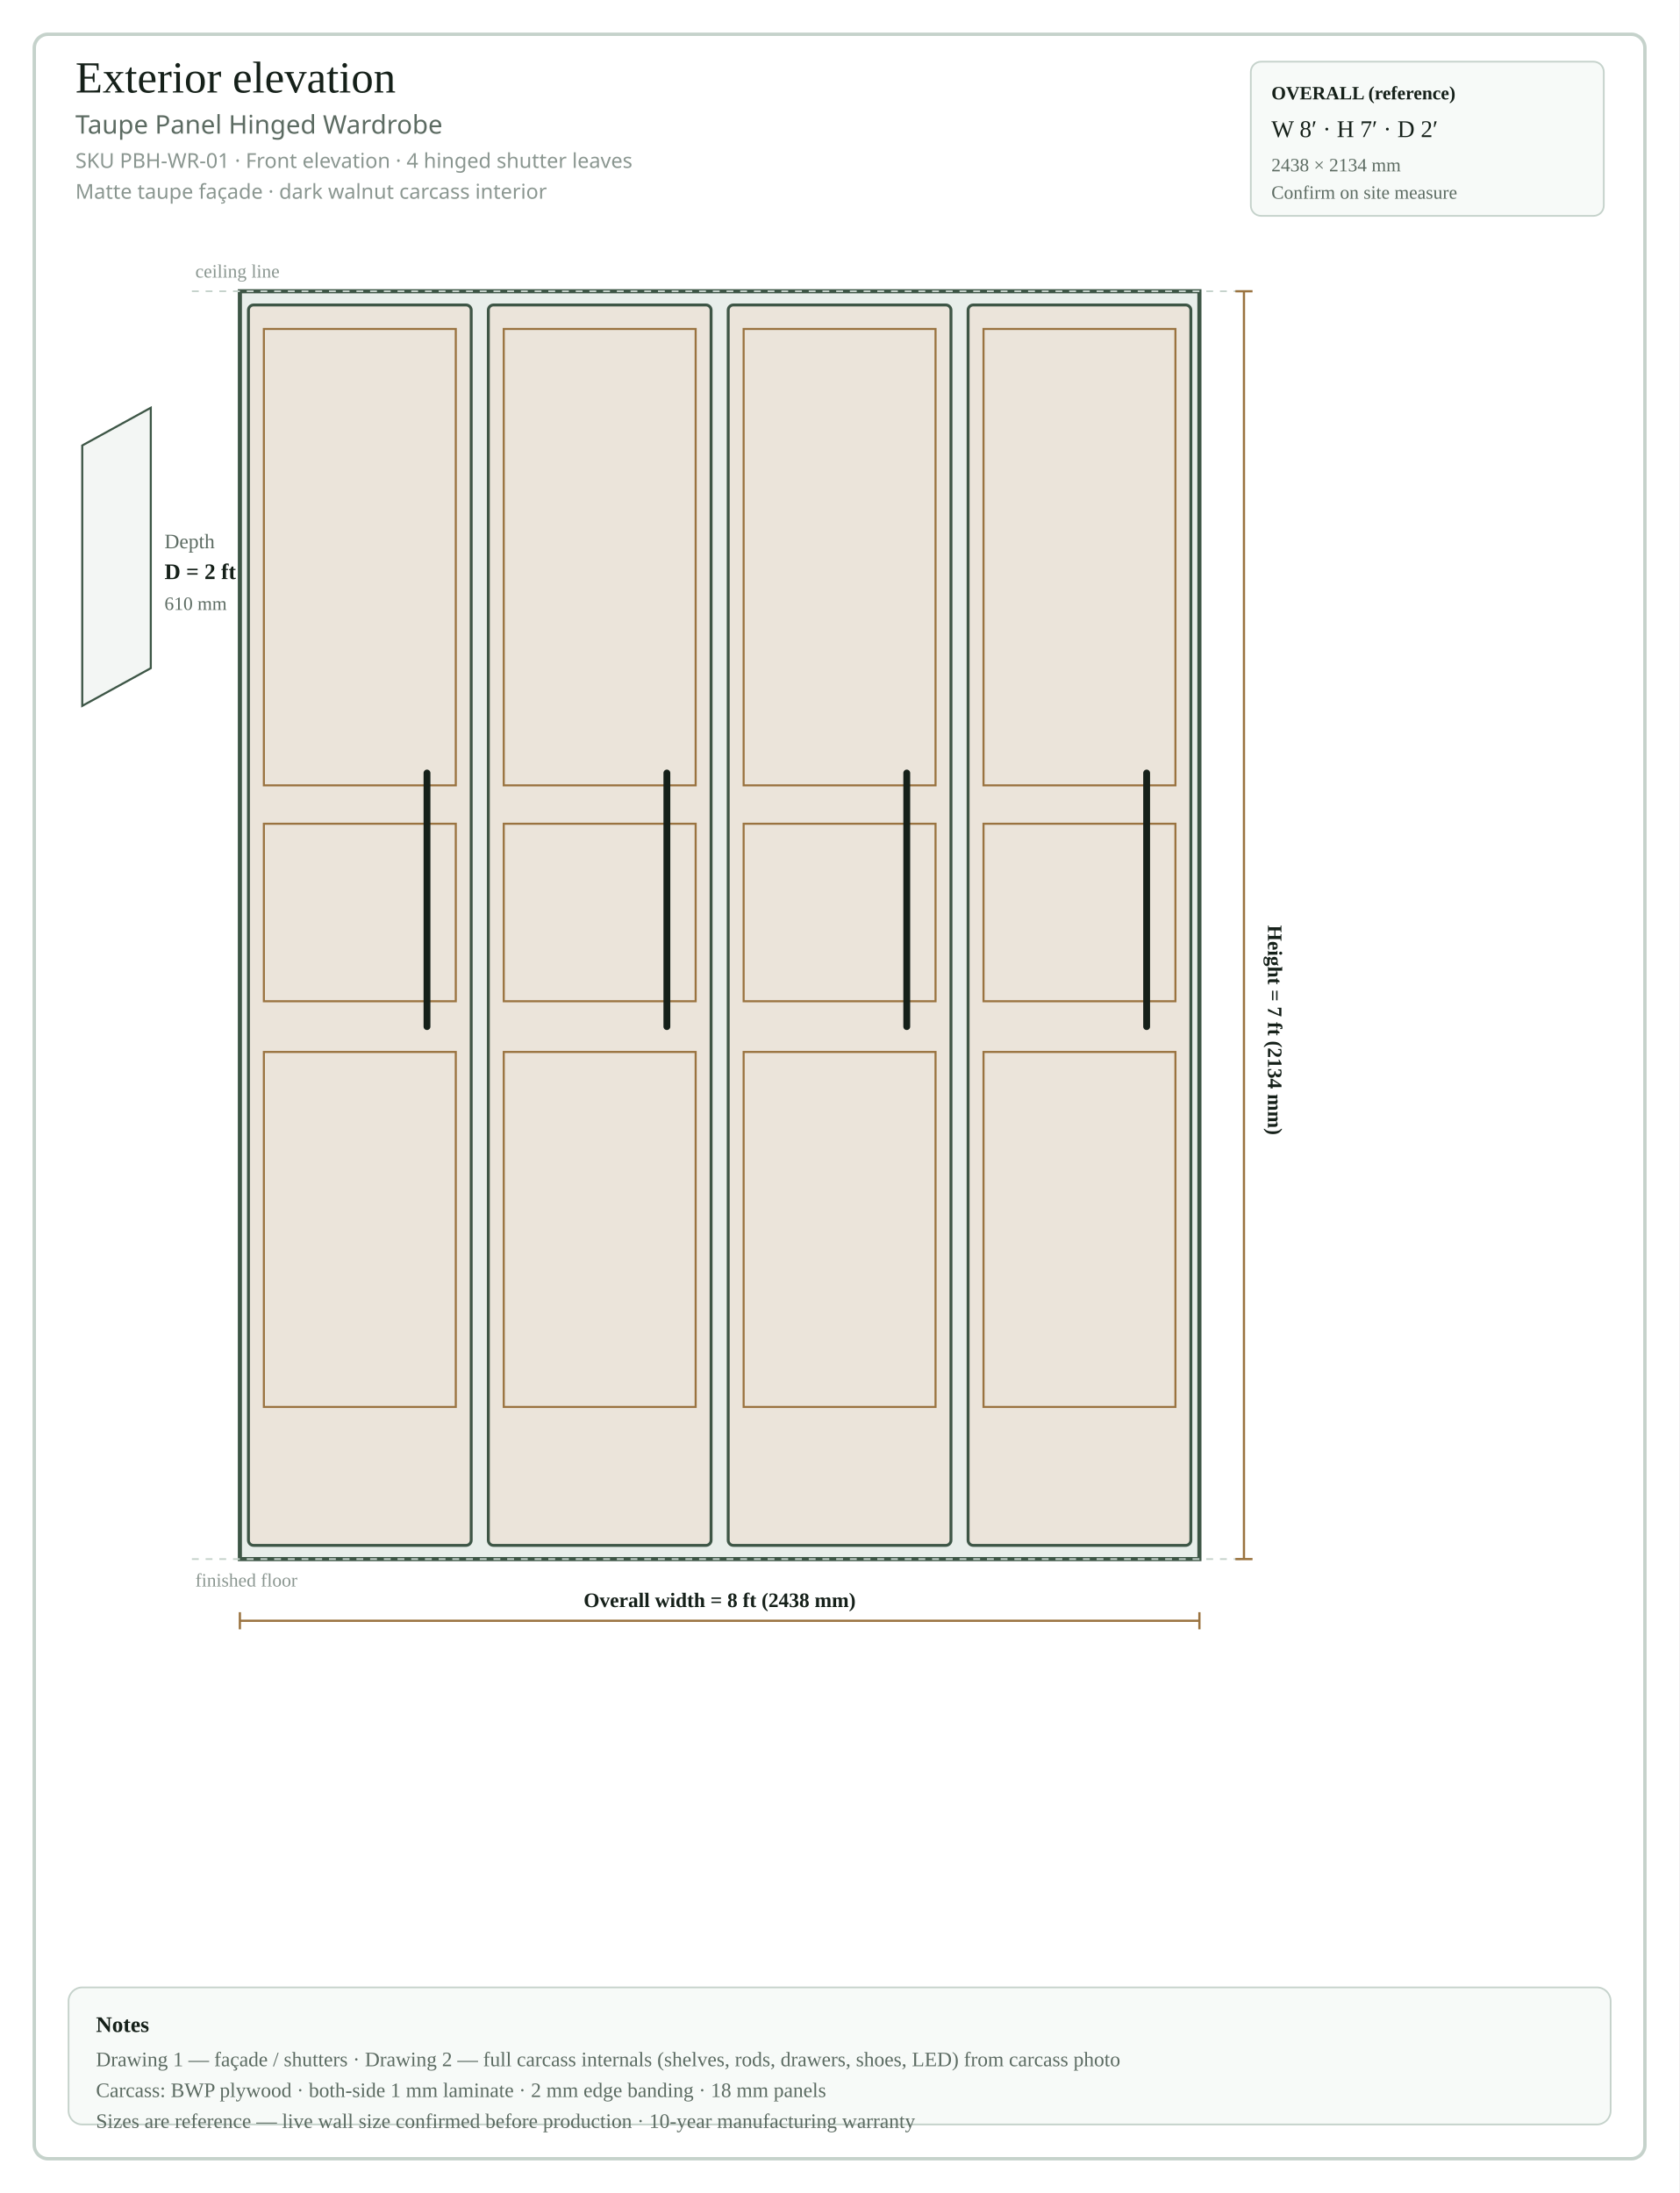
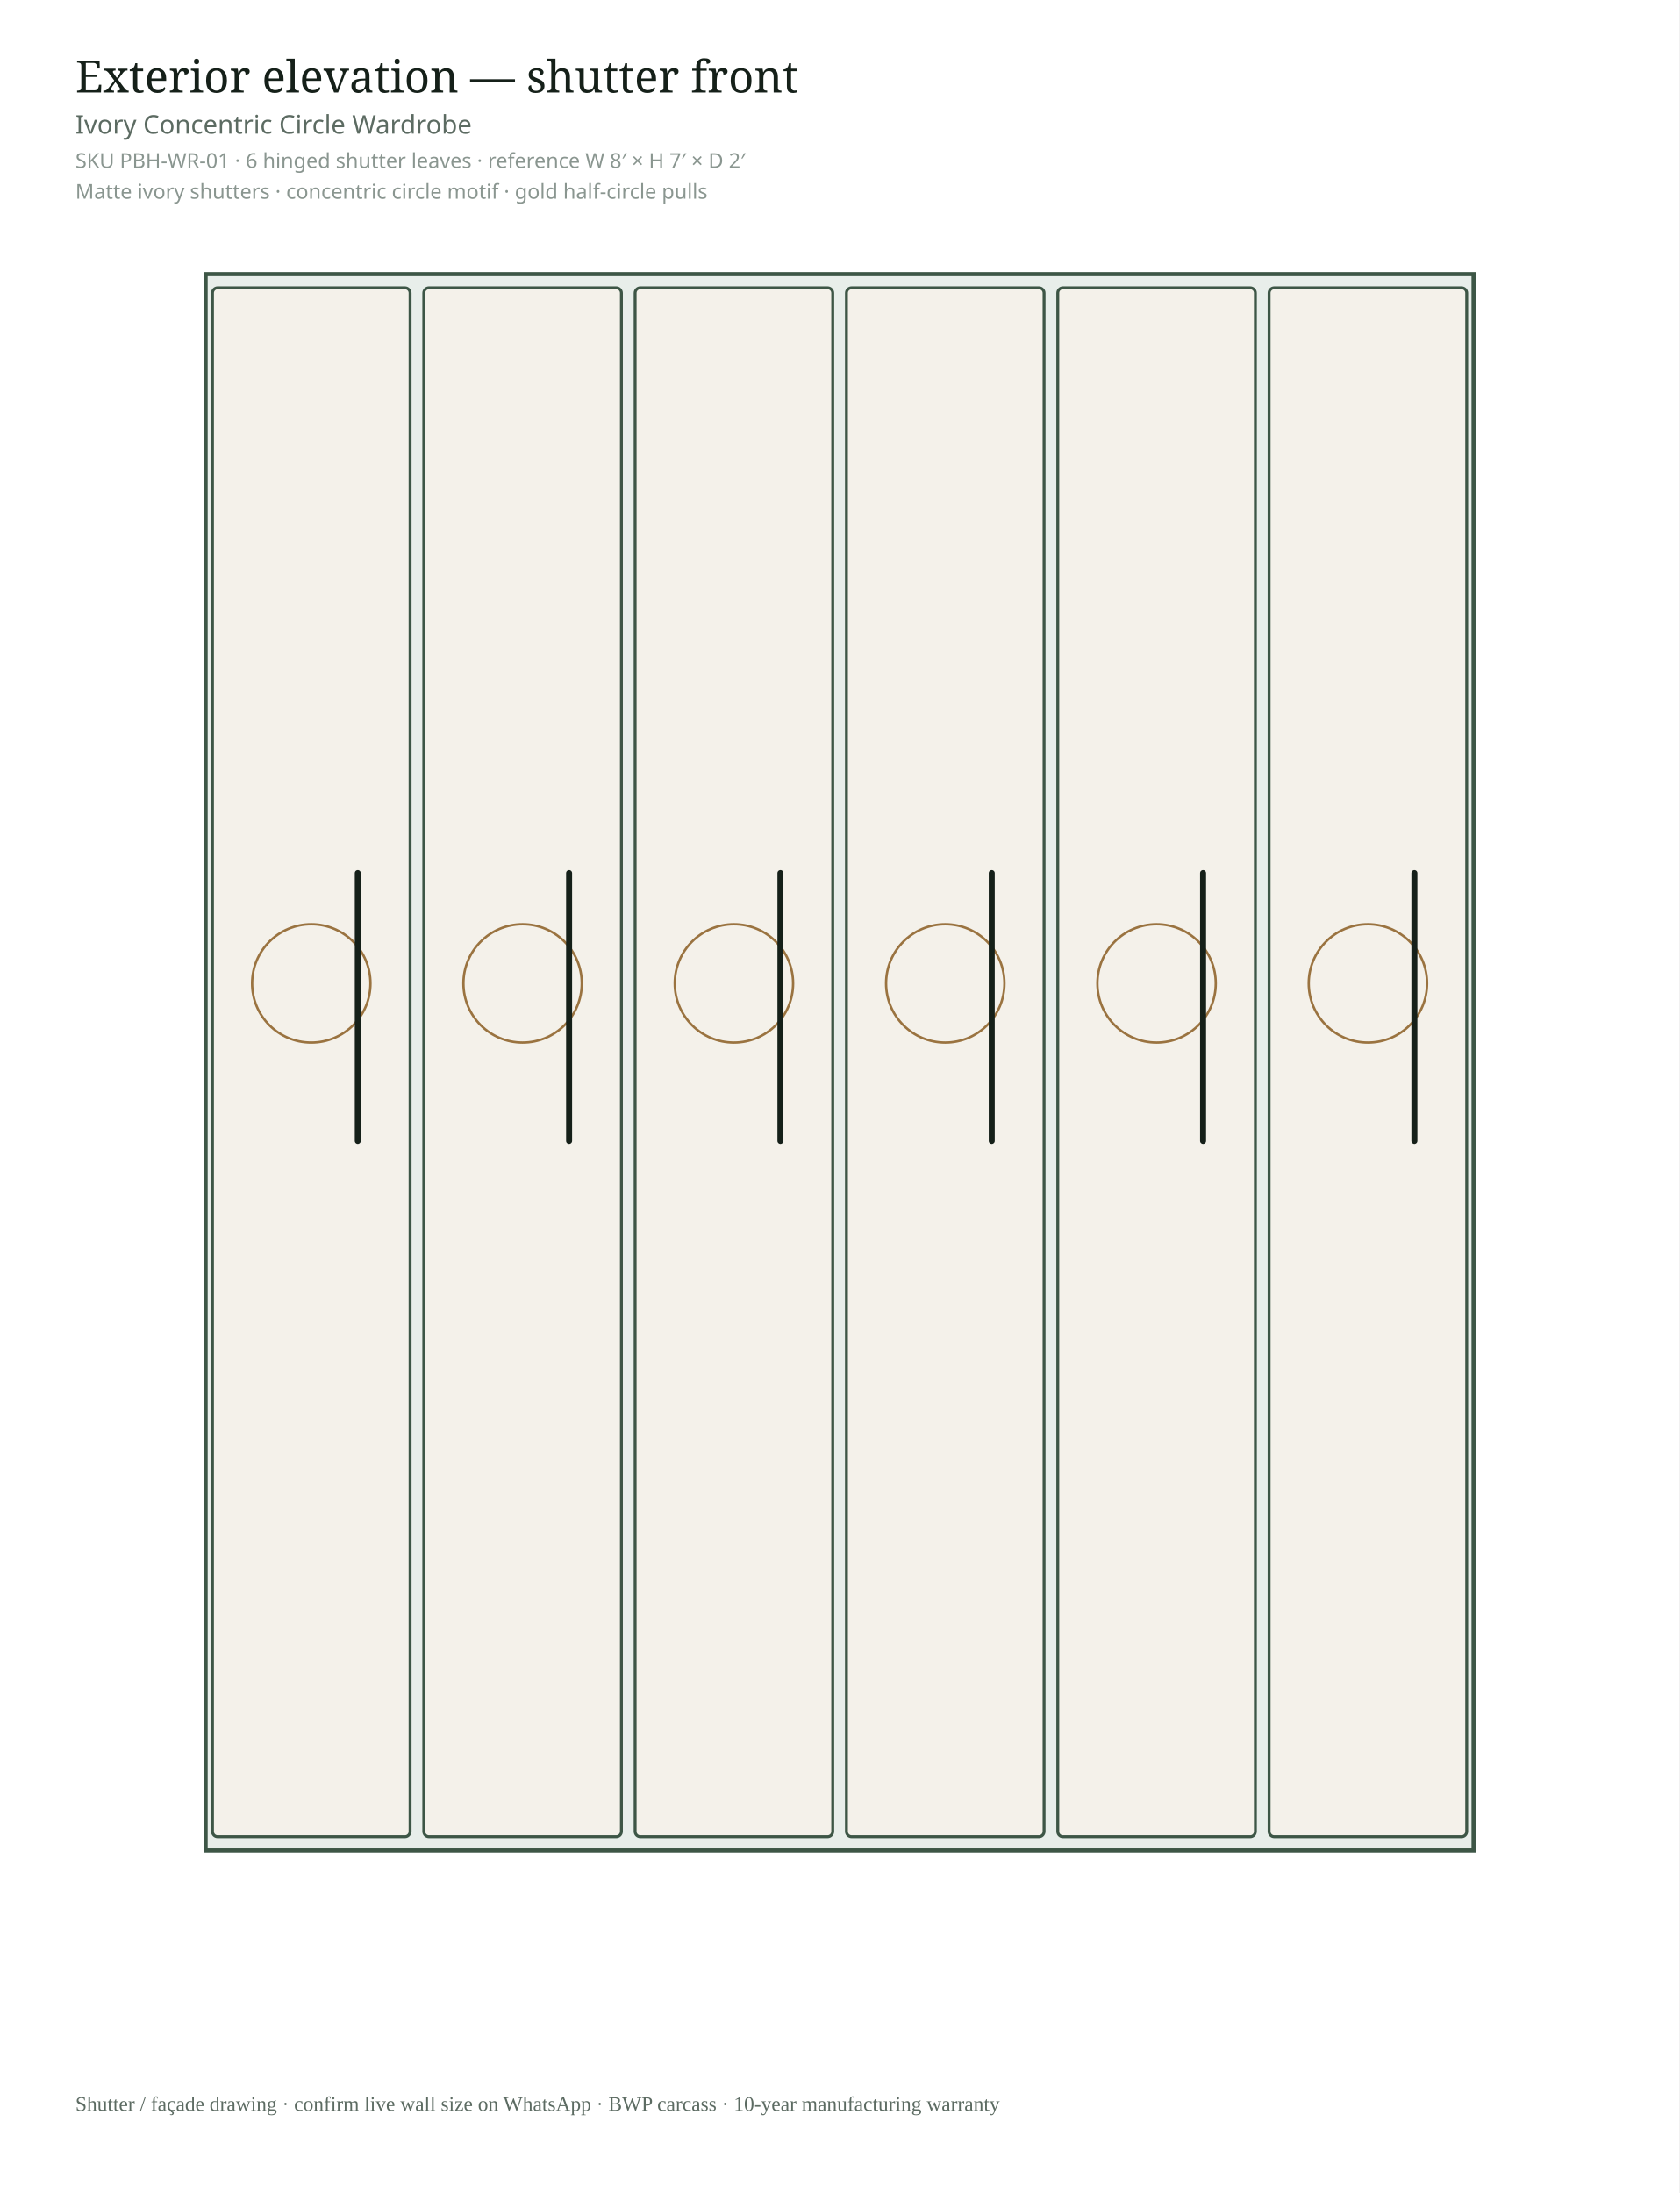
- <svg xmlns="http://www.w3.org/2000/svg" viewBox="0 0 980 1280" width="980" height="1280" preserveAspectRatio="xMidYMid meet" role="img">
-   <rect width="980" height="1280" fill="#ffffff" />
-   <rect x="20" y="20" width="940" height="1240" rx="8" fill="none" stroke="#c5d2cb" stroke-width="2" />
-   <text x="44" y="54" font-family="Georgia, 'Times New Roman', serif" font-size="26" fill="#152019">Exterior elevation</text>
-   <text x="44" y="78" font-family="system-ui,sans-serif" font-size="15" fill="#5c6b62">Taupe Panel Hinged Wardrobe</text>
-   <text x="44" y="98" font-family="system-ui,sans-serif" font-size="12" fill="#8a9690">SKU PBH-WR-01 · Front elevation · 4 hinged shutter leaves</text>
-   <text x="44" y="116" font-family="system-ui,sans-serif" font-size="12" fill="#8a9690">Matte taupe façade · dark walnut carcass interior</text>
-   <rect x="730" y="36" width="206" height="90" rx="6" fill="#f7faf8" stroke="#c5d2cb" />
-   <text x="742" y="58" font-size="11" font-weight="700" fill="#152019">OVERALL (reference)</text>
-   <text x="742" y="80" font-size="14" fill="#152019">W 8′ · H 7′ · D 2′</text>
-   <text x="742" y="100" font-size="11" fill="#5c6b62">2438 × 2134 mm</text>
-   <text x="742" y="116" font-size="11" fill="#5c6b62">Confirm on site measure</text>
-   <rect x="140" y="170" width="560" height="740" fill="#e8eeea" stroke="#3d5646" stroke-width="2.4" />
-   <rect x="145" y="178" width="130" height="724" rx="3" fill="#ebe4da" stroke="#3d5646" stroke-width="1.7" />
-   <rect x="154" y="192" width="112" height="266.4" fill="none" stroke="#9a7340" stroke-width="1.2" />
-   <rect x="154" y="480.8" width="112" height="103.6" fill="none" stroke="#9a7340" stroke-width="1.2" />
-   <rect x="154" y="614" width="112" height="207.2" fill="none" stroke="#9a7340" stroke-width="1.2" />
-   <line x1="249.2" y1="451.2" x2="249.2" y2="599.2" stroke="#152019" stroke-width="4" stroke-linecap="round" />
-   <rect x="285" y="178" width="130" height="724" rx="3" fill="#ebe4da" stroke="#3d5646" stroke-width="1.7" />
-   <rect x="294" y="192" width="112" height="266.4" fill="none" stroke="#9a7340" stroke-width="1.2" />
-   <rect x="294" y="480.8" width="112" height="103.6" fill="none" stroke="#9a7340" stroke-width="1.2" />
-   <rect x="294" y="614" width="112" height="207.2" fill="none" stroke="#9a7340" stroke-width="1.2" />
-   <line x1="389.2" y1="451.2" x2="389.2" y2="599.2" stroke="#152019" stroke-width="4" stroke-linecap="round" />
-   <rect x="425" y="178" width="130" height="724" rx="3" fill="#ebe4da" stroke="#3d5646" stroke-width="1.7" />
-   <rect x="434" y="192" width="112" height="266.4" fill="none" stroke="#9a7340" stroke-width="1.2" />
-   <rect x="434" y="480.8" width="112" height="103.6" fill="none" stroke="#9a7340" stroke-width="1.2" />
-   <rect x="434" y="614" width="112" height="207.2" fill="none" stroke="#9a7340" stroke-width="1.2" />
-   <line x1="529.2" y1="451.2" x2="529.2" y2="599.2" stroke="#152019" stroke-width="4" stroke-linecap="round" />
-   <rect x="565" y="178" width="130" height="724" rx="3" fill="#ebe4da" stroke="#3d5646" stroke-width="1.7" />
-   <rect x="574" y="192" width="112" height="266.4" fill="none" stroke="#9a7340" stroke-width="1.2" />
-   <rect x="574" y="480.8" width="112" height="103.6" fill="none" stroke="#9a7340" stroke-width="1.2" />
-   <rect x="574" y="614" width="112" height="207.2" fill="none" stroke="#9a7340" stroke-width="1.2" />
-   <line x1="669.2" y1="451.2" x2="669.2" y2="599.2" stroke="#152019" stroke-width="4" stroke-linecap="round" />
-   <line x1="112" y1="170" x2="728" y2="170" stroke="#c5d2cb" stroke-dasharray="4 4" />
-   <text x="114" y="162" font-size="11" fill="#8a9690">ceiling line</text>
-   <line x1="112" y1="910" x2="728" y2="910" stroke="#c5d2cb" stroke-dasharray="4 4" />
-   <text x="114" y="926" font-size="11" fill="#8a9690">finished floor</text>
-   <line x1="140" y1="946" x2="700" y2="946" stroke="#9a7340" stroke-width="1.3" />
-   <line x1="140" y1="941" x2="140" y2="951" stroke="#9a7340" stroke-width="1.3" />
-   <line x1="700" y1="941" x2="700" y2="951" stroke="#9a7340" stroke-width="1.3" />
-   <text x="420" y="938" text-anchor="middle" font-size="12" font-weight="700" fill="#152019">Overall width = 8 ft (2438 mm)</text>
-   <line x1="726" y1="170" x2="726" y2="910" stroke="#9a7340" stroke-width="1.3" />
-   <line x1="721" y1="170" x2="731" y2="170" stroke="#9a7340" stroke-width="1.3" />
-   <line x1="721" y1="910" x2="731" y2="910" stroke="#9a7340" stroke-width="1.3" />
-   <text x="740" y="540" font-size="12" font-weight="700" fill="#152019" transform="rotate(90 740 540)">Height = 7 ft (2134 mm)</text>
-   <g transform="translate(48, 220)">
-     <polygon points="0,40 40,18 40,170 0,192" fill="#f3f6f4" stroke="#3d5646" stroke-width="1.2" />
-     <text x="48" y="100" font-size="12" fill="#5c6b62">Depth</text>
-     <text x="48" y="118" font-size="13" font-weight="700" fill="#152019">D = 2 ft</text>
-     <text x="48" y="136" font-size="11" fill="#5c6b62">610 mm</text>
-   </g>
-   <rect x="40" y="1160" width="900" height="80" rx="8" fill="#f7faf8" stroke="#c5d2cb" />
-   <text x="56" y="1186" font-size="13" font-weight="700" fill="#152019">Notes</text>
-   <text x="56" y="1206" font-size="12" fill="#5c6b62">Drawing 1 — façade / shutters · Drawing 2 — full carcass internals (shelves, rods, drawers, shoes, LED) from carcass photo</text>
-   <text x="56" y="1224" font-size="12" fill="#5c6b62">Carcass: BWP plywood · both-side 1 mm laminate · 2 mm edge banding · 18 mm panels</text>
-   <text x="56" y="1242" font-size="12" fill="#5c6b62">Sizes are reference — live wall size confirmed before production · 10-year manufacturing warranty</text>
+ <svg xmlns="http://www.w3.org/2000/svg" viewBox="0 0 980 1280" width="980" height="1280">
+   <rect width="980" height="1280" fill="#fff" />
+   <text x="44" y="54" font-family="Georgia,serif" font-size="26" fill="#152019">Exterior elevation — shutter front</text>
+   <text x="44" y="78" font-family="system-ui,sans-serif" font-size="15" fill="#5c6b62">Ivory Concentric Circle Wardrobe</text>
+   <text x="44" y="98" font-family="system-ui,sans-serif" font-size="12" fill="#8a9690">SKU PBH-WR-01 · 6 hinged shutter leaves · reference W 8′ × H 7′ × D 2′</text>
+   <text x="44" y="116" font-family="system-ui,sans-serif" font-size="12" fill="#8a9690">Matte ivory shutters · concentric circle motif · gold half-circle pulls</text>
+   <rect x="120" y="160" width="740" height="920" fill="#e8eeea" stroke="#3d5646" stroke-width="2.4" />
+   <rect x="124" y="168" width="115.333" height="904" rx="3" fill="#f4f1ea" stroke="#3d5646" stroke-width="1.7" />
+   <circle cx="181.667" cy="574" r="34.533" fill="none" stroke="#9a7340" stroke-width="1.4" />
+   <line x1="208.8" y1="509.6" x2="208.8" y2="666" stroke="#152019" stroke-width="3.5" stroke-linecap="round" />
+   <rect x="247.333" y="168" width="115.333" height="904" rx="3" fill="#f4f1ea" stroke="#3d5646" stroke-width="1.7" />
+   <circle cx="305" cy="574" r="34.533" fill="none" stroke="#9a7340" stroke-width="1.4" />
+   <line x1="332.133" y1="509.6" x2="332.133" y2="666" stroke="#152019" stroke-width="3.5" stroke-linecap="round" />
+   <rect x="370.667" y="168" width="115.333" height="904" rx="3" fill="#f4f1ea" stroke="#3d5646" stroke-width="1.7" />
+   <circle cx="428.333" cy="574" r="34.533" fill="none" stroke="#9a7340" stroke-width="1.4" />
+   <line x1="455.467" y1="509.6" x2="455.467" y2="666" stroke="#152019" stroke-width="3.5" stroke-linecap="round" />
+   <rect x="494" y="168" width="115.333" height="904" rx="3" fill="#f4f1ea" stroke="#3d5646" stroke-width="1.7" />
+   <circle cx="551.667" cy="574" r="34.533" fill="none" stroke="#9a7340" stroke-width="1.4" />
+   <line x1="578.8" y1="509.6" x2="578.8" y2="666" stroke="#152019" stroke-width="3.5" stroke-linecap="round" />
+   <rect x="617.333" y="168" width="115.333" height="904" rx="3" fill="#f4f1ea" stroke="#3d5646" stroke-width="1.7" />
+   <circle cx="675" cy="574" r="34.533" fill="none" stroke="#9a7340" stroke-width="1.4" />
+   <line x1="702.133" y1="509.6" x2="702.133" y2="666" stroke="#152019" stroke-width="3.5" stroke-linecap="round" />
+   <rect x="740.667" y="168" width="115.333" height="904" rx="3" fill="#f4f1ea" stroke="#3d5646" stroke-width="1.7" />
+   <circle cx="798.333" cy="574" r="34.533" fill="none" stroke="#9a7340" stroke-width="1.4" />
+   <line x1="825.467" y1="509.6" x2="825.467" y2="666" stroke="#152019" stroke-width="3.5" stroke-linecap="round" />
+   <text x="44" y="1232" font-size="12" fill="#5c6b62">Shutter / façade drawing · confirm live wall size on WhatsApp · BWP carcass · 10-year manufacturing warranty</text>
</svg>
